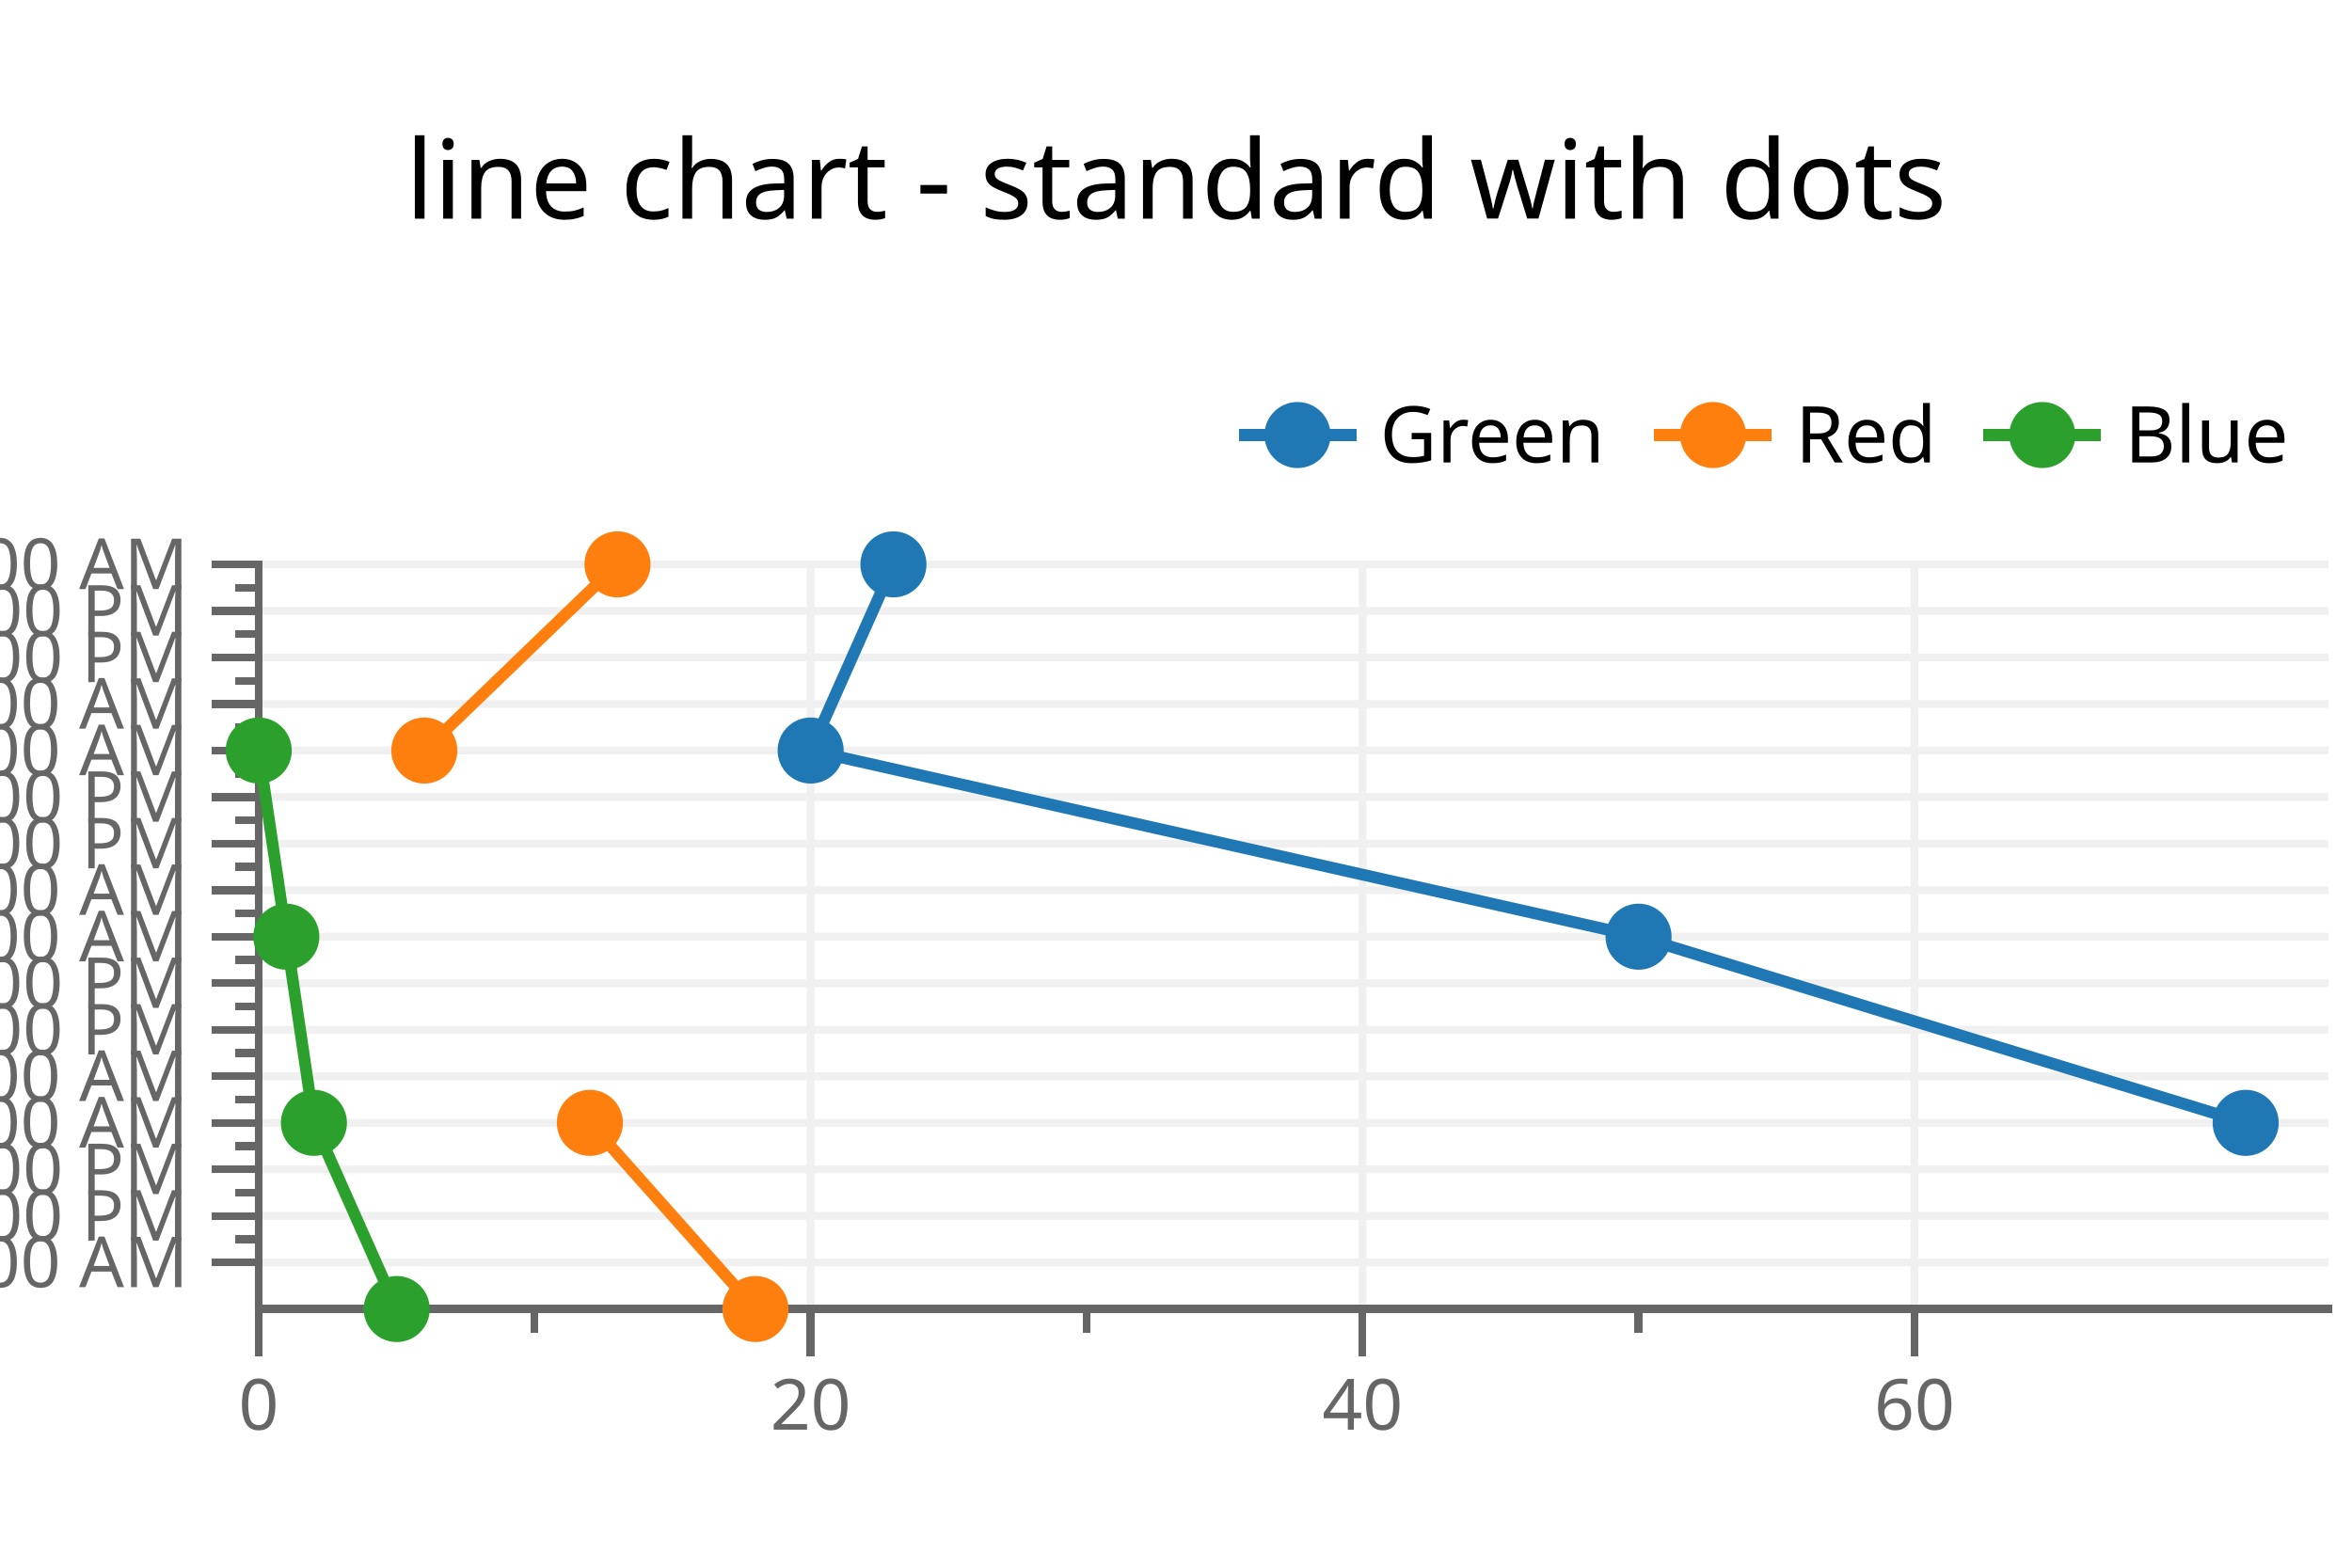
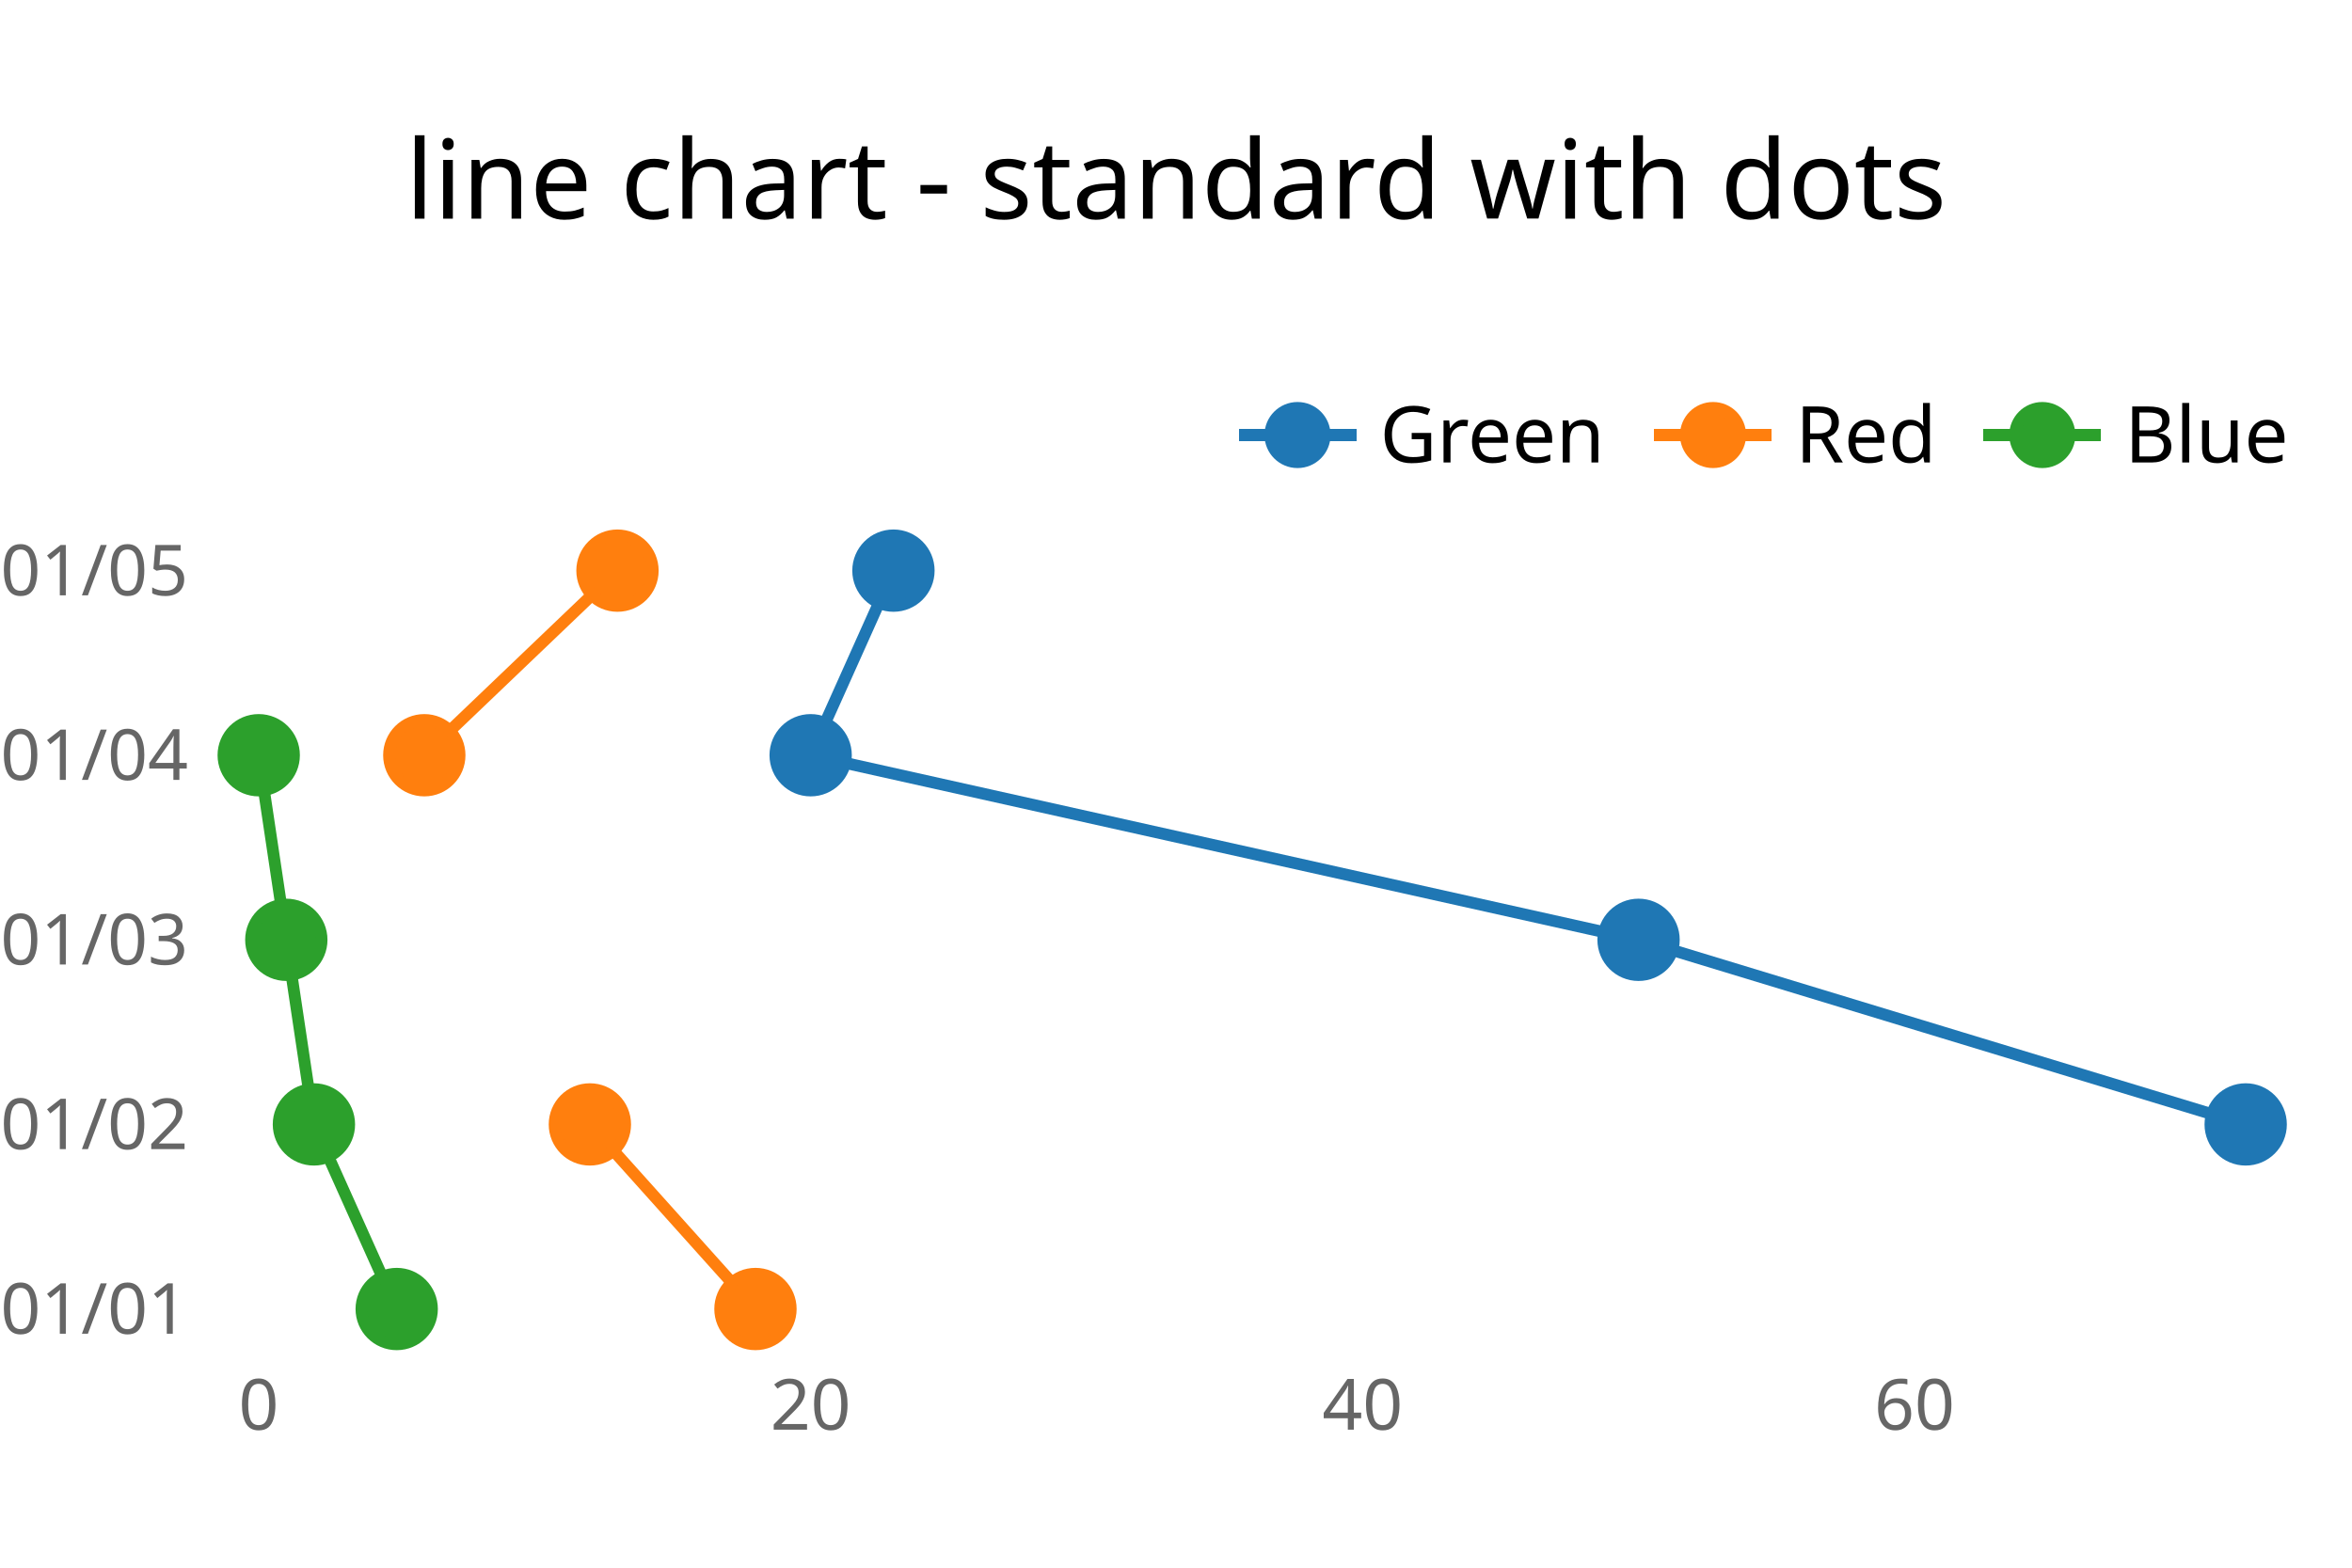
<svg xmlns="http://www.w3.org/2000/svg" contentScriptType="text/ecmascript" width="300" zoomAndPan="magnify" contentStyleType="text/css" viewBox="0 0 300 200" height="200" preserveAspectRatio="xMidYMid meet" version="1.0">
  <g id="canvas" />
  <g font-size="10px" fill="none" width="300" style="-webkit-touch-callout: none; -webkit-user-select: none; -khtml-user-select: none; -moz-user-select: none; -ms-user-select: none; user-select: none;" font-family="sans-serif" height="200" stroke="none" stroke-width="1.5">
    <defs />
    <g>
      <g transform="translate(3,3)">
        <g transform="translate(40,0)">
          <g transform="translate(4,4)">
            <text fill="rgb(0,0,0)" dy=".35em" style="font-family: sans-serif; font-style: normal; font-variant: normal; font-weight: normal; font-size: 14px; " pointer-events="none" transform="translate(103,16)" text-anchor="middle">
                            line chart - standard with dots
                        </text>
          </g>
        </g>
      </g>
      <g transform="translate(3,3)">
        <g clip-path="url(#ha)">
          <clipPath id="ha">
            <rect x="0" width="294" height="25" y="40" />
          </clipPath>
          <g transform="translate(0,40)">
            <g transform="translate(5,5)">
              <g transform="translate(150,0)">
                <g>
                  <g>
                    <g>
                      <g>
                        <line x1="0" x2="15" y1="7.5" y2="7.5" shape-rendering="crispEdges" stroke="rgb(31,119,180)" pointer-events="none" />
                      </g>
                      <g>
                        <circle fill="rgb(31,119,180)" r="3.464" pointer-events="none" cx="7.5" cy="7.5" stroke="rgb(31,119,180)" />
                      </g>
                    </g>
                  </g>
                  <g>
                    <text fill="rgb(0,0,0)" x="3" dy=".35em" pointer-events="none" transform="translate(15,7.5)">
                                            Green
                                        </text>
                  </g>
                </g>
                <g transform="translate(53,0)">
                  <g>
                    <g>
                      <g>
                        <line x1="0" x2="15" y1="7.5" y2="7.5" shape-rendering="crispEdges" stroke="rgb(255,127,14)" pointer-events="none" />
                      </g>
                      <g>
                        <circle fill="rgb(255,127,14)" r="3.464" pointer-events="none" cx="7.5" cy="7.5" stroke="rgb(255,127,14)" />
                      </g>
                    </g>
                  </g>
                  <g>
                    <text fill="rgb(0,0,0)" x="3" dy=".35em" pointer-events="none" transform="translate(15,7.5)">
                                            Red
                                        </text>
                  </g>
                </g>
                <g transform="translate(95,0)">
                  <g>
                    <g>
                      <g>
                        <line x1="0" x2="15" y1="7.5" y2="7.5" shape-rendering="crispEdges" stroke="rgb(44,160,44)" pointer-events="none" />
                      </g>
                      <g>
                        <circle fill="rgb(44,160,44)" r="3.464" pointer-events="none" cx="7.5" cy="7.5" stroke="rgb(44,160,44)" />
                      </g>
                    </g>
                  </g>
                  <g>
                    <text fill="rgb(0,0,0)" x="3" dy=".35em" pointer-events="none" transform="translate(15,7.5)">
                                            Blue
                                        </text>
                  </g>
                </g>
              </g>
            </g>
          </g>
        </g>
      </g>
      <g transform="translate(3,3)">
        <g transform="translate(0,65)">
-           <g transform="translate(0,4)">
-             <g transform="translate(30,0)" />
-           </g>
-           <g transform="translate(0,4)">
-             <line x1="30" x2="30" y1="0" y2="95" stroke="rgb(240,240,240)" stroke-width="1" pointer-events="none" />
-             <line x1="100.4" x2="100.4" y1="0" y2="95" stroke="rgb(240,240,240)" stroke-width="1" pointer-events="none" />
-             <line x1="170.8" x2="170.8" y1="0" y2="95" stroke="rgb(240,240,240)" stroke-width="1" pointer-events="none" />
-             <line x1="241.2" x2="241.2" y1="0" y2="95" stroke="rgb(240,240,240)" stroke-width="1" pointer-events="none" />
-           </g>
-           <g transform="translate(0,4)">
-             <line x1="30" x2="294" y1="89.062" y2="89.062" stroke="rgb(240,240,240)" stroke-width="1" pointer-events="none" />
-             <line x1="30" x2="294" y1="83.125" y2="83.125" stroke="rgb(240,240,240)" stroke-width="1" pointer-events="none" />
-             <line x1="30" x2="294" y1="77.188" y2="77.188" stroke="rgb(240,240,240)" stroke-width="1" pointer-events="none" />
-             <line x1="30" x2="294" y1="71.25" y2="71.25" stroke="rgb(240,240,240)" stroke-width="1" pointer-events="none" />
-             <line x1="30" x2="294" y1="65.312" y2="65.312" stroke="rgb(240,240,240)" stroke-width="1" pointer-events="none" />
-             <line x1="30" x2="294" y1="59.375" y2="59.375" stroke="rgb(240,240,240)" stroke-width="1" pointer-events="none" />
-             <line x1="30" x2="294" y1="53.438" y2="53.438" stroke="rgb(240,240,240)" stroke-width="1" pointer-events="none" />
-             <line x1="30" x2="294" y1="47.5" y2="47.5" stroke="rgb(240,240,240)" stroke-width="1" pointer-events="none" />
-             <line x1="30" x2="294" y1="41.562" y2="41.562" stroke="rgb(240,240,240)" stroke-width="1" pointer-events="none" />
-             <line x1="30" x2="294" y1="35.625" y2="35.625" stroke="rgb(240,240,240)" stroke-width="1" pointer-events="none" />
-             <line x1="30" x2="294" y1="29.688" y2="29.688" stroke="rgb(240,240,240)" stroke-width="1" pointer-events="none" />
-             <line x1="30" x2="294" y1="23.75" y2="23.75" stroke="rgb(240,240,240)" stroke-width="1" pointer-events="none" />
-             <line x1="30" x2="294" y1="17.812" y2="17.812" stroke="rgb(240,240,240)" stroke-width="1" pointer-events="none" />
-             <line x1="30" x2="294" y1="11.875" y2="11.875" stroke="rgb(240,240,240)" stroke-width="1" pointer-events="none" />
-             <line x1="30" x2="294" y1="5.938" y2="5.938" stroke="rgb(240,240,240)" stroke-width="1" pointer-events="none" />
-             <line x1="30" x2="294" y1="0" y2="0" stroke="rgb(240,240,240)" stroke-width="1" pointer-events="none" />
-           </g>
-           <g transform="translate(0,4)">
-             <g>
-               <g>
-                 <line x1="24" x2="30" y1="89.062" y2="89.062" shape-rendering="crispEdges" stroke="rgb(102,102,102)" stroke-width="1" pointer-events="none" />
-               </g>
-               <g>
-                 <line x1="27" x2="30" y1="86.094" y2="86.094" shape-rendering="crispEdges" stroke="rgb(102,102,102)" stroke-width="1" pointer-events="none" />
-               </g>
-               <g>
-                 <text x="-3" transform="translate(24,89.0625)" fill="rgb(102,102,102)" text-anchor="end" style="font-family: sans-serif; font-style: normal; font-variant: normal; font-weight: normal; font-size: 9px; " dy=".35em" pointer-events="none">
-                                     06:00 AM
-                                 </text>
-               </g>
-               <g>
-                 <line x1="24" x2="30" y1="83.125" y2="83.125" shape-rendering="crispEdges" stroke="rgb(102,102,102)" stroke-width="1" pointer-events="none" />
-               </g>
-               <g>
-                 <line x1="27" x2="30" y1="80.156" y2="80.156" shape-rendering="crispEdges" stroke="rgb(102,102,102)" stroke-width="1" pointer-events="none" />
-               </g>
-               <g>
-                 <text x="-3" transform="translate(24,83.125)" fill="rgb(102,102,102)" text-anchor="end" style="font-family: sans-serif; font-style: normal; font-variant: normal; font-weight: normal; font-size: 9px; " dy=".35em" pointer-events="none">
-                                     12:00 PM
-                                 </text>
-               </g>
-               <g>
-                 <line x1="24" x2="30" y1="77.188" y2="77.188" shape-rendering="crispEdges" stroke="rgb(102,102,102)" stroke-width="1" pointer-events="none" />
-               </g>
-               <g>
-                 <line x1="27" x2="30" y1="74.219" y2="74.219" shape-rendering="crispEdges" stroke="rgb(102,102,102)" stroke-width="1" pointer-events="none" />
-               </g>
-               <g>
-                 <text x="-3" transform="translate(24,77.1875)" fill="rgb(102,102,102)" text-anchor="end" style="font-family: sans-serif; font-style: normal; font-variant: normal; font-weight: normal; font-size: 9px; " dy=".35em" pointer-events="none">
-                                     06:00 PM
-                                 </text>
-               </g>
-               <g>
-                 <line x1="24" x2="30" y1="71.25" y2="71.25" shape-rendering="crispEdges" stroke="rgb(102,102,102)" stroke-width="1" pointer-events="none" />
-               </g>
-               <g>
-                 <line x1="27" x2="30" y1="68.281" y2="68.281" shape-rendering="crispEdges" stroke="rgb(102,102,102)" stroke-width="1" pointer-events="none" />
-               </g>
-               <g>
-                 <text x="-3" transform="translate(24,71.25)" fill="rgb(102,102,102)" text-anchor="end" style="font-family: sans-serif; font-style: normal; font-variant: normal; font-weight: normal; font-size: 9px; " dy=".35em" pointer-events="none">
-                                     12:00 AM
-                                 </text>
-               </g>
-               <g>
-                 <line x1="24" x2="30" y1="65.312" y2="65.312" shape-rendering="crispEdges" stroke="rgb(102,102,102)" stroke-width="1" pointer-events="none" />
-               </g>
-               <g>
-                 <line x1="27" x2="30" y1="62.344" y2="62.344" shape-rendering="crispEdges" stroke="rgb(102,102,102)" stroke-width="1" pointer-events="none" />
-               </g>
-               <g>
-                 <text x="-3" transform="translate(24,65.3125)" fill="rgb(102,102,102)" text-anchor="end" style="font-family: sans-serif; font-style: normal; font-variant: normal; font-weight: normal; font-size: 9px; " dy=".35em" pointer-events="none">
-                                     06:00 AM
-                                 </text>
-               </g>
-               <g>
-                 <line x1="24" x2="30" y1="59.375" y2="59.375" shape-rendering="crispEdges" stroke="rgb(102,102,102)" stroke-width="1" pointer-events="none" />
-               </g>
-               <g>
-                 <line x1="27" x2="30" y1="56.406" y2="56.406" shape-rendering="crispEdges" stroke="rgb(102,102,102)" stroke-width="1" pointer-events="none" />
-               </g>
-               <g>
-                 <text x="-3" transform="translate(24,59.375)" fill="rgb(102,102,102)" text-anchor="end" style="font-family: sans-serif; font-style: normal; font-variant: normal; font-weight: normal; font-size: 9px; " dy=".35em" pointer-events="none">
-                                     12:00 PM
-                                 </text>
-               </g>
-               <g>
-                 <line x1="24" x2="30" y1="53.438" y2="53.438" shape-rendering="crispEdges" stroke="rgb(102,102,102)" stroke-width="1" pointer-events="none" />
-               </g>
-               <g>
-                 <line x1="27" x2="30" y1="50.469" y2="50.469" shape-rendering="crispEdges" stroke="rgb(102,102,102)" stroke-width="1" pointer-events="none" />
-               </g>
-               <g>
-                 <text x="-3" transform="translate(24,53.4375)" fill="rgb(102,102,102)" text-anchor="end" style="font-family: sans-serif; font-style: normal; font-variant: normal; font-weight: normal; font-size: 9px; " dy=".35em" pointer-events="none">
-                                     06:00 PM
-                                 </text>
-               </g>
-               <g>
-                 <line x1="24" x2="30" y1="47.5" y2="47.5" shape-rendering="crispEdges" stroke="rgb(102,102,102)" stroke-width="1" pointer-events="none" />
-               </g>
-               <g>
-                 <line x1="27" x2="30" y1="44.531" y2="44.531" shape-rendering="crispEdges" stroke="rgb(102,102,102)" stroke-width="1" pointer-events="none" />
-               </g>
-               <g>
-                 <text x="-3" transform="translate(24,47.5)" fill="rgb(102,102,102)" text-anchor="end" style="font-family: sans-serif; font-style: normal; font-variant: normal; font-weight: normal; font-size: 9px; " dy=".35em" pointer-events="none">
-                                     12:00 AM
-                                 </text>
-               </g>
-               <g>
-                 <line x1="24" x2="30" y1="41.562" y2="41.562" shape-rendering="crispEdges" stroke="rgb(102,102,102)" stroke-width="1" pointer-events="none" />
-               </g>
-               <g>
-                 <line x1="27" x2="30" y1="38.594" y2="38.594" shape-rendering="crispEdges" stroke="rgb(102,102,102)" stroke-width="1" pointer-events="none" />
-               </g>
-               <g>
-                 <text x="-3" transform="translate(24,41.5625)" fill="rgb(102,102,102)" text-anchor="end" style="font-family: sans-serif; font-style: normal; font-variant: normal; font-weight: normal; font-size: 9px; " dy=".35em" pointer-events="none">
-                                     06:00 AM
-                                 </text>
-               </g>
-               <g>
-                 <line x1="24" x2="30" y1="35.625" y2="35.625" shape-rendering="crispEdges" stroke="rgb(102,102,102)" stroke-width="1" pointer-events="none" />
-               </g>
-               <g>
-                 <line x1="27" x2="30" y1="32.656" y2="32.656" shape-rendering="crispEdges" stroke="rgb(102,102,102)" stroke-width="1" pointer-events="none" />
-               </g>
-               <g>
-                 <text x="-3" transform="translate(24,35.625)" fill="rgb(102,102,102)" text-anchor="end" style="font-family: sans-serif; font-style: normal; font-variant: normal; font-weight: normal; font-size: 9px; " dy=".35em" pointer-events="none">
-                                     12:00 PM
-                                 </text>
-               </g>
-               <g>
-                 <line x1="24" x2="30" y1="29.688" y2="29.688" shape-rendering="crispEdges" stroke="rgb(102,102,102)" stroke-width="1" pointer-events="none" />
-               </g>
-               <g>
-                 <line x1="27" x2="30" y1="26.719" y2="26.719" shape-rendering="crispEdges" stroke="rgb(102,102,102)" stroke-width="1" pointer-events="none" />
-               </g>
-               <g>
-                 <text x="-3" transform="translate(24,29.6875)" fill="rgb(102,102,102)" text-anchor="end" style="font-family: sans-serif; font-style: normal; font-variant: normal; font-weight: normal; font-size: 9px; " dy=".35em" pointer-events="none">
-                                     06:00 PM
-                                 </text>
-               </g>
-               <g>
-                 <line x1="24" x2="30" y1="23.75" y2="23.75" shape-rendering="crispEdges" stroke="rgb(102,102,102)" stroke-width="1" pointer-events="none" />
-               </g>
-               <g>
-                 <line x1="27" x2="30" y1="20.781" y2="20.781" shape-rendering="crispEdges" stroke="rgb(102,102,102)" stroke-width="1" pointer-events="none" />
-               </g>
-               <g>
-                 <text x="-3" transform="translate(24,23.75)" fill="rgb(102,102,102)" text-anchor="end" style="font-family: sans-serif; font-style: normal; font-variant: normal; font-weight: normal; font-size: 9px; " dy=".35em" pointer-events="none">
-                                     12:00 AM
-                                 </text>
-               </g>
-               <g>
-                 <line x1="24" x2="30" y1="17.812" y2="17.812" shape-rendering="crispEdges" stroke="rgb(102,102,102)" stroke-width="1" pointer-events="none" />
-               </g>
-               <g>
-                 <line x1="27" x2="30" y1="14.844" y2="14.844" shape-rendering="crispEdges" stroke="rgb(102,102,102)" stroke-width="1" pointer-events="none" />
-               </g>
-               <g>
-                 <text x="-3" transform="translate(24,17.8125)" fill="rgb(102,102,102)" text-anchor="end" style="font-family: sans-serif; font-style: normal; font-variant: normal; font-weight: normal; font-size: 9px; " dy=".35em" pointer-events="none">
-                                     06:00 AM
-                                 </text>
-               </g>
-               <g>
-                 <line x1="24" x2="30" y1="11.875" y2="11.875" shape-rendering="crispEdges" stroke="rgb(102,102,102)" stroke-width="1" pointer-events="none" />
-               </g>
-               <g>
-                 <line x1="27" x2="30" y1="8.906" y2="8.906" shape-rendering="crispEdges" stroke="rgb(102,102,102)" stroke-width="1" pointer-events="none" />
-               </g>
-               <g>
-                 <text x="-3" transform="translate(24,11.875)" fill="rgb(102,102,102)" text-anchor="end" style="font-family: sans-serif; font-style: normal; font-variant: normal; font-weight: normal; font-size: 9px; " dy=".35em" pointer-events="none">
-                                     12:00 PM
-                                 </text>
-               </g>
-               <g>
-                 <line x1="24" x2="30" y1="5.938" y2="5.938" shape-rendering="crispEdges" stroke="rgb(102,102,102)" stroke-width="1" pointer-events="none" />
-               </g>
-               <g>
-                 <line x1="27" x2="30" y1="2.969" y2="2.969" shape-rendering="crispEdges" stroke="rgb(102,102,102)" stroke-width="1" pointer-events="none" />
-               </g>
-               <g>
-                 <text x="-3" transform="translate(24,5.9375)" fill="rgb(102,102,102)" text-anchor="end" style="font-family: sans-serif; font-style: normal; font-variant: normal; font-weight: normal; font-size: 9px; " dy=".35em" pointer-events="none">
-                                     06:00 PM
-                                 </text>
-               </g>
-               <g>
-                 <line x1="24" x2="30" y1="0" y2="0" shape-rendering="crispEdges" stroke="rgb(102,102,102)" stroke-width="1" pointer-events="none" />
+           <g transform="translate(0,4.7999)">
+             <g transform="translate(30,-7.105427357601002e-15)" />
+           </g>
+           <g transform="translate(0,4.7999)">
+             <line x1="30" x2="30" y1="0" y2="94.2" stroke="rgb(240,240,240)" stroke-width="0" pointer-events="none" />
+             <line x1="100.4" x2="100.4" y1="0" y2="94.2" stroke="rgb(240,240,240)" stroke-width="0" pointer-events="none" />
+             <line x1="170.8" x2="170.8" y1="0" y2="94.2" stroke="rgb(240,240,240)" stroke-width="0" pointer-events="none" />
+             <line x1="241.2" x2="241.2" y1="0" y2="94.2" stroke="rgb(240,240,240)" stroke-width="0" pointer-events="none" />
+           </g>
+           <g transform="translate(0,4.7999)">
+             <line x1="30" x2="294" y1="94.2" y2="94.2" stroke="rgb(240,240,240)" stroke-width="0" pointer-events="none" />
+             <line x1="30" x2="294" y1="70.65" y2="70.65" stroke="rgb(240,240,240)" stroke-width="0" pointer-events="none" />
+             <line x1="30" x2="294" y1="47.1" y2="47.1" stroke="rgb(240,240,240)" stroke-width="0" pointer-events="none" />
+             <line x1="30" x2="294" y1="23.55" y2="23.55" stroke="rgb(240,240,240)" stroke-width="0" pointer-events="none" />
+             <line x1="30" x2="294" y1="-1.4210854715202004e-14" y2="-1.4210854715202004e-14" stroke="rgb(240,240,240)" stroke-width="0" pointer-events="none" />
+           </g>
+           <g transform="translate(0,4.7999)">
+             <g transform="translate(0,-7.105427357601002e-15)">
+               <g>
+                 <line x1="24" x2="30" y1="94.2" y2="94.2" shape-rendering="crispEdges" stroke="rgb(102,102,102)" stroke-width="0" pointer-events="none" />
+               </g>
+               <g>
+                 <line x1="27" x2="30" y1="82.425" y2="82.425" shape-rendering="crispEdges" stroke="rgb(102,102,102)" stroke-width="0" pointer-events="none" />
+               </g>
+               <g>
+                 <text x="-3" transform="translate(24,94.2001)" fill="rgb(102,102,102)" text-anchor="end" style="font-family: sans-serif; font-style: normal; font-variant: normal; font-weight: normal; font-size: 9px; " dy=".35em" pointer-events="none">
+                                     01/01
+                                 </text>
+               </g>
+               <g>
+                 <line x1="24" x2="30" y1="70.65" y2="70.65" shape-rendering="crispEdges" stroke="rgb(102,102,102)" stroke-width="0" pointer-events="none" />
+               </g>
+               <g>
+                 <line x1="27" x2="30" y1="58.875" y2="58.875" shape-rendering="crispEdges" stroke="rgb(102,102,102)" stroke-width="0" pointer-events="none" />
+               </g>
+               <g>
+                 <text x="-3" transform="translate(24,70.65008)" fill="rgb(102,102,102)" text-anchor="end" style="font-family: sans-serif; font-style: normal; font-variant: normal; font-weight: normal; font-size: 9px; " dy=".35em" pointer-events="none">
+                                     01/02
+                                 </text>
+               </g>
+               <g>
+                 <line x1="24" x2="30" y1="47.1" y2="47.1" shape-rendering="crispEdges" stroke="rgb(102,102,102)" stroke-width="0" pointer-events="none" />
+               </g>
+               <g>
+                 <line x1="27" x2="30" y1="35.325" y2="35.325" shape-rendering="crispEdges" stroke="rgb(102,102,102)" stroke-width="0" pointer-events="none" />
+               </g>
+               <g>
+                 <text x="-3" transform="translate(24,47.10005)" fill="rgb(102,102,102)" text-anchor="end" style="font-family: sans-serif; font-style: normal; font-variant: normal; font-weight: normal; font-size: 9px; " dy=".35em" pointer-events="none">
+                                     01/03
+                                 </text>
+               </g>
+               <g>
+                 <line x1="24" x2="30" y1="23.55" y2="23.55" shape-rendering="crispEdges" stroke="rgb(102,102,102)" stroke-width="0" pointer-events="none" />
+               </g>
+               <g>
+                 <line x1="27" x2="30" y1="11.775" y2="11.775" shape-rendering="crispEdges" stroke="rgb(102,102,102)" stroke-width="0" pointer-events="none" />
+               </g>
+               <g>
+                 <text x="-3" transform="translate(24,23.55003)" fill="rgb(102,102,102)" text-anchor="end" style="font-family: sans-serif; font-style: normal; font-variant: normal; font-weight: normal; font-size: 9px; " dy=".35em" pointer-events="none">
+                                     01/04
+                                 </text>
+               </g>
+               <g>
+                 <line x1="24" x2="30" y1="0" y2="0" shape-rendering="crispEdges" stroke="rgb(102,102,102)" stroke-width="0" pointer-events="none" />
              </g>
              <g />
              <g>
                <text x="-3" transform="translate(24,0)" fill="rgb(102,102,102)" text-anchor="end" style="font-family: sans-serif; font-style: normal; font-variant: normal; font-weight: normal; font-size: 9px; " dy=".35em" pointer-events="none">
-                                     12:00 AM
-                                 </text>
-               </g>
-             </g>
-             <g>
-               <line stroke-linecap="square" x1="30" x2="30" y1="0" y2="95" shape-rendering="crispEdges" stroke="rgb(102,102,102)" stroke-width="1" pointer-events="none" />
-             </g>
-           </g>
-           <g transform="translate(0,4)">
-             <g transform="translate(30,95)">
-               <g>
-                 <g>
-                   <line x1="0" x2="0" y1="0" y2="6" shape-rendering="crispEdges" stroke="rgb(102,102,102)" stroke-width="1" pointer-events="none" />
-                 </g>
-                 <g>
-                   <line x1="35.2" x2="35.2" y1="0" y2="3" shape-rendering="crispEdges" stroke="rgb(102,102,102)" stroke-width="1" pointer-events="none" />
+                                     01/05
+                                 </text>
+               </g>
+             </g>
+             <g transform="translate(0,-7.105427357601002e-15)">
+               <line stroke-linecap="square" x1="30" x2="30" y1="0" y2="94.2" shape-rendering="crispEdges" stroke="rgb(102,102,102)" stroke-width="0" pointer-events="none" />
+             </g>
+           </g>
+           <g transform="translate(0,4.7999)">
+             <g transform="translate(30,94.2001)">
+               <g>
+                 <g>
+                   <line x1="0" x2="0" y1="0" y2="6" shape-rendering="crispEdges" stroke="rgb(102,102,102)" stroke-width="0" pointer-events="none" />
+                 </g>
+                 <g>
+                   <line x1="35.2" x2="35.2" y1="0" y2="3" shape-rendering="crispEdges" stroke="rgb(102,102,102)" stroke-width="0" pointer-events="none" />
                </g>
                <g>
                  <text y="3" transform="translate(0,6)" fill="rgb(102,102,102)" text-anchor="middle" style="font-family: sans-serif; font-style: normal; font-variant: normal; font-weight: normal; font-size: 9px; " dy=".71em" pointer-events="none">
                                        0
                                    </text>
                </g>
                <g transform="translate(70.4,0)">
-                   <line x1="0" x2="0" y1="0" y2="6" shape-rendering="crispEdges" stroke="rgb(102,102,102)" stroke-width="1" pointer-events="none" />
+                   <line x1="0" x2="0" y1="0" y2="6" shape-rendering="crispEdges" stroke="rgb(102,102,102)" stroke-width="0" pointer-events="none" />
                </g>
                <g transform="translate(70.4,0)">
-                   <line x1="35.2" x2="35.2" y1="0" y2="3" shape-rendering="crispEdges" stroke="rgb(102,102,102)" stroke-width="1" pointer-events="none" />
+                   <line x1="35.2" x2="35.2" y1="0" y2="3" shape-rendering="crispEdges" stroke="rgb(102,102,102)" stroke-width="0" pointer-events="none" />
                </g>
                <g transform="translate(70.4,0)">
                  <text y="3" transform="translate(0,6)" fill="rgb(102,102,102)" text-anchor="middle" style="font-family: sans-serif; font-style: normal; font-variant: normal; font-weight: normal; font-size: 9px; " dy=".71em" pointer-events="none">
                                        20
                                    </text>
                </g>
                <g transform="translate(140.8,0)">
-                   <line x1="0" x2="0" y1="0" y2="6" shape-rendering="crispEdges" stroke="rgb(102,102,102)" stroke-width="1" pointer-events="none" />
+                   <line x1="0" x2="0" y1="0" y2="6" shape-rendering="crispEdges" stroke="rgb(102,102,102)" stroke-width="0" pointer-events="none" />
                </g>
                <g transform="translate(140.8,0)">
-                   <line x1="35.2" x2="35.2" y1="0" y2="3" shape-rendering="crispEdges" stroke="rgb(102,102,102)" stroke-width="1" pointer-events="none" />
+                   <line x1="35.2" x2="35.2" y1="0" y2="3" shape-rendering="crispEdges" stroke="rgb(102,102,102)" stroke-width="0" pointer-events="none" />
                </g>
                <g transform="translate(140.8,0)">
                  <text y="3" transform="translate(0,6)" fill="rgb(102,102,102)" text-anchor="middle" style="font-family: sans-serif; font-style: normal; font-variant: normal; font-weight: normal; font-size: 9px; " dy=".71em" pointer-events="none">
                                        40
                                    </text>
                </g>
                <g transform="translate(211.2,0)">
-                   <line x1="0" x2="0" y1="0" y2="6" shape-rendering="crispEdges" stroke="rgb(102,102,102)" stroke-width="1" pointer-events="none" />
+                   <line x1="0" x2="0" y1="0" y2="6" shape-rendering="crispEdges" stroke="rgb(102,102,102)" stroke-width="0" pointer-events="none" />
                </g>
                <g transform="translate(211.2,0)" />
                <g transform="translate(211.2,0)">
                  <text y="3" transform="translate(0,6)" fill="rgb(102,102,102)" text-anchor="middle" style="font-family: sans-serif; font-style: normal; font-variant: normal; font-weight: normal; font-size: 9px; " dy=".71em" pointer-events="none">
                                        60
                                    </text>
                </g>
              </g>
              <g>
-                 <line stroke-linecap="square" x1="0" x2="264" y1="0" y2="0" shape-rendering="crispEdges" stroke="rgb(102,102,102)" stroke-width="1" pointer-events="none" />
-               </g>
-             </g>
-           </g>
-           <g transform="translate(0,4)">
-             <g transform="translate(30,0)">
+                 <line stroke-linecap="square" x1="0" x2="264" y1="0" y2="0" shape-rendering="crispEdges" stroke="rgb(102,102,102)" stroke-width="0" pointer-events="none" />
+               </g>
+             </g>
+           </g>
+           <g transform="translate(0,4.7999)">
+             <g transform="translate(30,-7.105427357601002e-15)">
              <g>
                <g />
                <g>
-                   <path d="M253.44,71.25L214.72,59.375L176,47.5L123.2,35.625L70.4,23.75L75.68,11.875L80.96,0" pointer-events="none" stroke="rgb(31,119,180)" />
-                 </g>
-                 <g>
-                   <circle fill="rgb(31,119,180)" r="3.464" pointer-events="none" cx="253.44" cy="71.25" stroke="rgb(31,119,180)" />
-                   <circle fill="rgb(31,119,180)" r="3.464" pointer-events="none" cx="176" cy="47.5" stroke="rgb(31,119,180)" />
-                   <circle fill="rgb(31,119,180)" r="3.464" pointer-events="none" cx="70.4" cy="23.75" stroke="rgb(31,119,180)" />
-                   <circle fill="rgb(31,119,180)" r="3.464" pointer-events="none" cx="80.96" cy="0" stroke="rgb(31,119,180)" />
+                   <path d="M253.44,70.65L214.72,58.875L176,47.1L123.2,35.325L70.4,23.55L75.68,11.775L80.96,0" pointer-events="none" stroke="rgb(31,119,180)" />
+                 </g>
+                 <g>
+                   <circle fill="rgb(31,119,180)" r="4.5" pointer-events="none" cx="253.44" cy="70.65" stroke="rgb(31,119,180)" />
+                   <circle fill="rgb(31,119,180)" r="4.5" pointer-events="none" cx="176" cy="47.1" stroke="rgb(31,119,180)" />
+                   <circle fill="rgb(31,119,180)" r="4.5" pointer-events="none" cx="70.4" cy="23.55" stroke="rgb(31,119,180)" />
+                   <circle fill="rgb(31,119,180)" r="4.5" pointer-events="none" cx="80.96" cy="0" stroke="rgb(31,119,180)" />
                </g>
                <g />
                <g>
-                   <path d="M63.36,95L52.8,83.125L42.24,71.25" pointer-events="none" stroke="rgb(255,127,14)" />
-                   <path d="M21.12,23.75L33.44,11.875L45.76,0" pointer-events="none" stroke="rgb(255,127,14)" />
-                 </g>
-                 <g>
-                   <circle fill="rgb(255,127,14)" r="3.464" pointer-events="none" cx="63.36" cy="95" stroke="rgb(255,127,14)" />
-                   <circle fill="rgb(255,127,14)" r="3.464" pointer-events="none" cx="42.24" cy="71.25" stroke="rgb(255,127,14)" />
-                   <circle fill="rgb(255,127,14)" r="3.464" pointer-events="none" cx="21.12" cy="23.75" stroke="rgb(255,127,14)" />
-                   <circle fill="rgb(255,127,14)" r="3.464" pointer-events="none" cx="45.76" cy="0" stroke="rgb(255,127,14)" />
+                   <path d="M63.36,94.2L52.8,82.425L42.24,70.65" pointer-events="none" stroke="rgb(255,127,14)" />
+                   <path d="M21.12,23.55L33.44,11.775L45.76,0" pointer-events="none" stroke="rgb(255,127,14)" />
+                 </g>
+                 <g>
+                   <circle fill="rgb(255,127,14)" r="4.5" pointer-events="none" cx="63.36" cy="94.2" stroke="rgb(255,127,14)" />
+                   <circle fill="rgb(255,127,14)" r="4.5" pointer-events="none" cx="42.24" cy="70.65" stroke="rgb(255,127,14)" />
+                   <circle fill="rgb(255,127,14)" r="4.5" pointer-events="none" cx="21.12" cy="23.55" stroke="rgb(255,127,14)" />
+                   <circle fill="rgb(255,127,14)" r="4.5" pointer-events="none" cx="45.76" cy="0" stroke="rgb(255,127,14)" />
                </g>
                <g />
                <g>
-                   <path d="M17.6,95L12.32,83.125L7.04,71.25L5.28,59.375L3.52,47.5L1.76,35.625L0,23.75" pointer-events="none" stroke="rgb(44,160,44)" />
-                 </g>
-                 <g>
-                   <circle fill="rgb(44,160,44)" r="3.464" pointer-events="none" cx="17.6" cy="95" stroke="rgb(44,160,44)" />
-                   <circle fill="rgb(44,160,44)" r="3.464" pointer-events="none" cx="7.04" cy="71.25" stroke="rgb(44,160,44)" />
-                   <circle fill="rgb(44,160,44)" r="3.464" pointer-events="none" cx="3.52" cy="47.5" stroke="rgb(44,160,44)" />
-                   <circle fill="rgb(44,160,44)" r="3.464" pointer-events="none" cx="0" cy="23.75" stroke="rgb(44,160,44)" />
+                   <path d="M17.6,94.2L12.32,82.425L7.04,70.65L5.28,58.875L3.52,47.1L1.76,35.325L0,23.55" pointer-events="none" stroke="rgb(44,160,44)" />
+                 </g>
+                 <g>
+                   <circle fill="rgb(44,160,44)" r="4.5" pointer-events="none" cx="17.6" cy="94.2" stroke="rgb(44,160,44)" />
+                   <circle fill="rgb(44,160,44)" r="4.5" pointer-events="none" cx="7.04" cy="70.65" stroke="rgb(44,160,44)" />
+                   <circle fill="rgb(44,160,44)" r="4.5" pointer-events="none" cx="3.52" cy="47.1" stroke="rgb(44,160,44)" />
+                   <circle fill="rgb(44,160,44)" r="4.5" pointer-events="none" cx="0" cy="23.55" stroke="rgb(44,160,44)" />
                </g>
              </g>
            </g>
          </g>
        </g>
      </g>
    </g>
  </g>
</svg>
